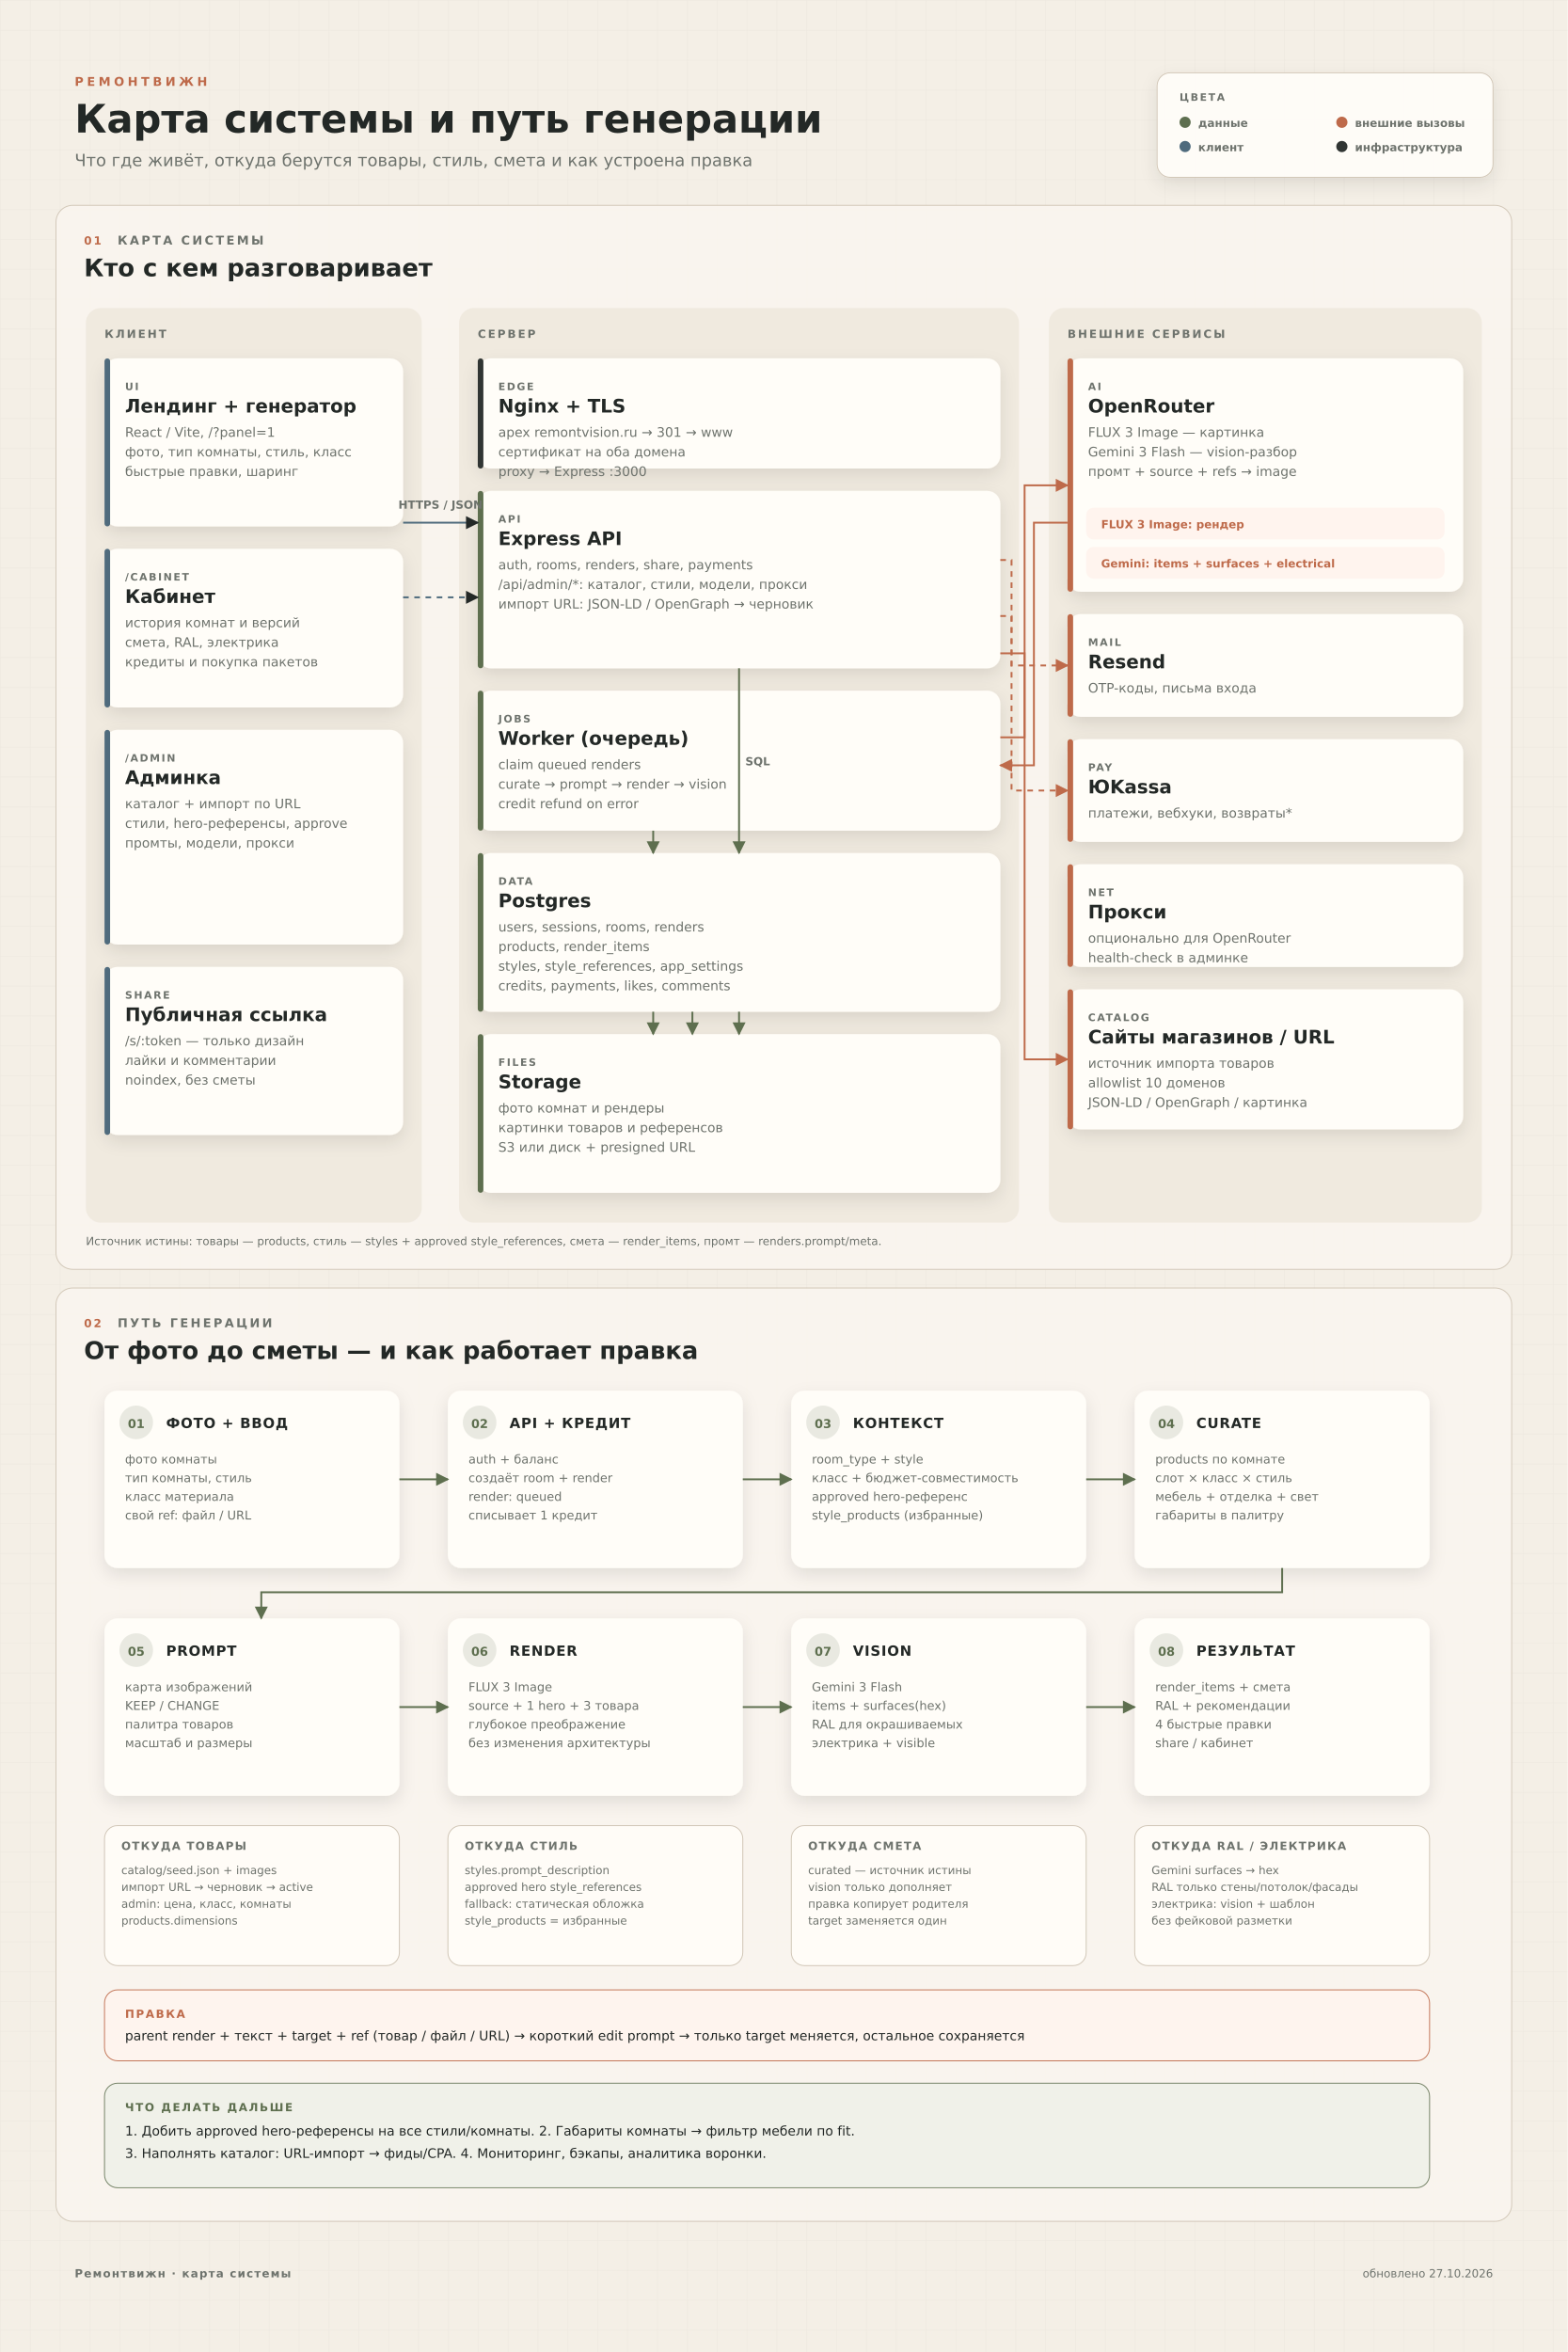
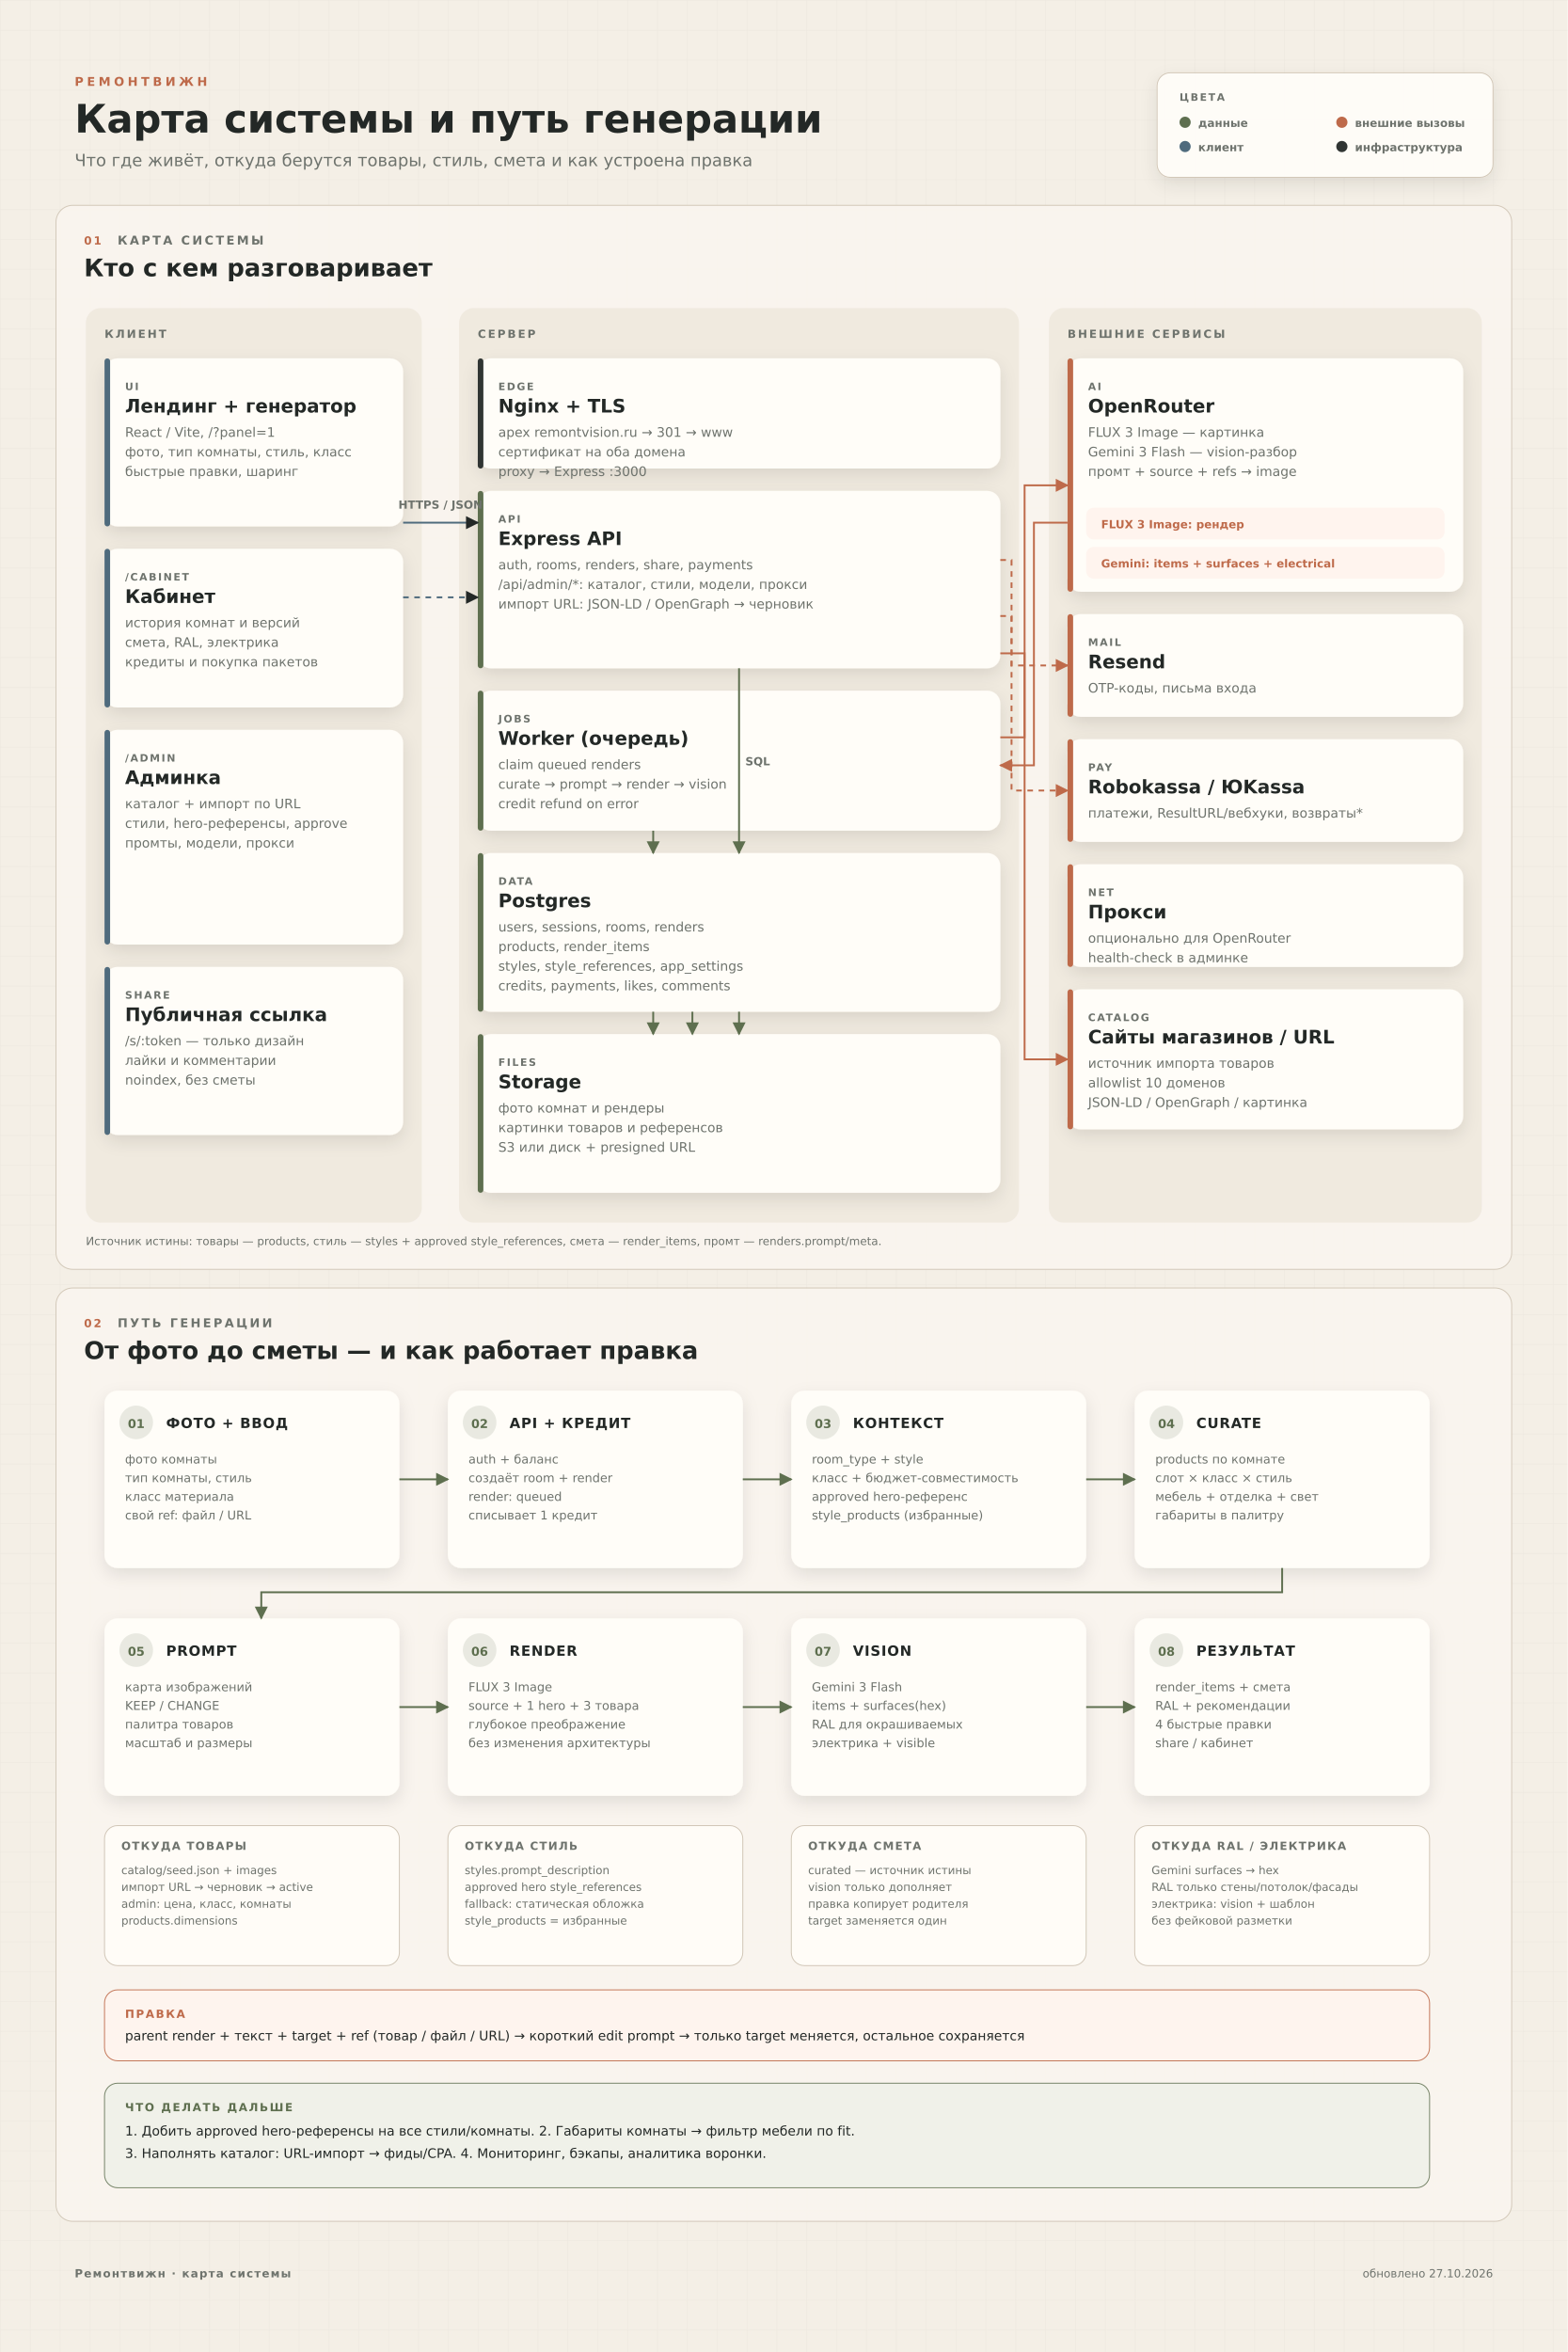
<svg xmlns="http://www.w3.org/2000/svg" width="1680" height="2520" viewBox="0 0 1680 2520">
  <defs>
    <pattern id="grid" width="32" height="32" patternUnits="userSpaceOnUse">
      <path d="M 32 0 L 0 0 0 32" fill="none" stroke="#000000" stroke-opacity="0.035" stroke-width="1" />
    </pattern>
    <filter id="shadow" x="-20%" y="-20%" width="140%" height="140%">
      <feDropShadow dx="0" dy="7" stdDeviation="9" flood-color="#1f2421" flood-opacity="0.10" />
    </filter>
    <marker id="arrow" viewBox="0 0 10 10" refX="9" refY="5" markerWidth="7" markerHeight="7" orient="auto-start-reverse">
      <path d="M 0 0 L 10 5 L 0 10 z" fill="#232826" />
    </marker>
    <marker id="arrowT" viewBox="0 0 10 10" refX="9" refY="5" markerWidth="7" markerHeight="7" orient="auto-start-reverse">
      <path d="M 0 0 L 10 5 L 0 10 z" fill="#BE6A4A" />
    </marker>
    <marker id="arrowO" viewBox="0 0 10 10" refX="9" refY="5" markerWidth="7" markerHeight="7" orient="auto-start-reverse">
      <path d="M 0 0 L 10 5 L 0 10 z" fill="#5E6F4F" />
    </marker>
  </defs>
  <rect width="1680" height="2520" fill="#F4EFE6" />
  <rect width="1680" height="2520" fill="url(#grid)" />
  <text x="80" y="92" font-family="DejaVu Sans, Arial, sans-serif" font-size="13" font-weight="700" fill="#BE6A4A" text-anchor="start" letter-spacing="3.6" opacity="1">РЕМОНТВИЖН</text>
  <text x="80" y="142" font-family="DejaVu Sans, Arial, sans-serif" font-size="42" font-weight="700" fill="#232826" text-anchor="start" letter-spacing="0" opacity="1">Карта системы и путь генерации</text>
  <text x="80" y="178" font-family="DejaVu Sans, Arial, sans-serif" font-size="18" font-weight="400" fill="#6E736D" text-anchor="start" letter-spacing="0" opacity="1">Что где живёт, откуда берутся товары, стиль, смета и как устроена правка</text>
  <rect x="1240" y="78" width="360" height="112" rx="14" fill="#FFFDF8" stroke="#CFC4B4" stroke-width="1" opacity="0.92" filter="url(#shadow)" />
  <text x="1264" y="108" font-family="DejaVu Sans, Arial, sans-serif" font-size="11" font-weight="700" fill="#6E736D" text-anchor="start" letter-spacing="1.6" opacity="1">ЦВЕТА</text>
  <circle cx="1270" cy="131" r="6" fill="#5E6F4F" />
  <text x="1284" y="136" font-family="DejaVu Sans, Arial, sans-serif" font-size="12" font-weight="600" fill="#6E736D" text-anchor="start" letter-spacing="0" opacity="1">данные</text>
  <circle cx="1438" cy="131" r="6" fill="#BE6A4A" />
  <text x="1452" y="136" font-family="DejaVu Sans, Arial, sans-serif" font-size="12" font-weight="600" fill="#6E736D" text-anchor="start" letter-spacing="0" opacity="1">внешние вызовы</text>
  <circle cx="1270" cy="157" r="6" fill="#4F6B7D" />
  <text x="1284" y="162" font-family="DejaVu Sans, Arial, sans-serif" font-size="12" font-weight="600" fill="#6E736D" text-anchor="start" letter-spacing="0" opacity="1">клиент</text>
  <circle cx="1438" cy="157" r="6" fill="#303533" />
  <text x="1452" y="162" font-family="DejaVu Sans, Arial, sans-serif" font-size="12" font-weight="600" fill="#6E736D" text-anchor="start" letter-spacing="0" opacity="1">инфраструктура</text>
  <rect x="60" y="220" width="1560" height="1140" rx="18" fill="#F9F5EE" stroke="#CFC4B4" stroke-width="1" opacity="0.9" />
  <text x="90" y="262" font-family="DejaVu Sans, Arial, sans-serif" font-size="12" font-weight="700" fill="#BE6A4A" text-anchor="start" letter-spacing="2" opacity="1">01</text>
  <text x="126" y="262" font-family="DejaVu Sans, Arial, sans-serif" font-size="13" font-weight="700" fill="#6E736D" text-anchor="start" letter-spacing="2.4" opacity="1">КАРТА СИСТЕМЫ</text>
  <text x="90" y="296" font-family="DejaVu Sans, Arial, sans-serif" font-size="26" font-weight="700" fill="#232826" text-anchor="start" letter-spacing="0" opacity="1">Кто с кем разговаривает</text>
  <rect x="92" y="330" width="360" height="980" rx="16" fill="#E9E1D4" stroke="none" stroke-width="1" opacity="0.55" />
  <text x="112" y="362" font-family="DejaVu Sans, Arial, sans-serif" font-size="12" font-weight="700" fill="#6E736D" text-anchor="start" letter-spacing="2" opacity="1">КЛИЕНТ</text>
  <rect x="112" y="384" width="320" height="180" rx="14" fill="#FFFDF8" stroke="none" stroke-width="1" opacity="1" filter="url(#shadow)" />
  <rect x="112" y="384" width="6" height="180" rx="3" fill="#4F6B7D" />
  <text x="134" y="418" font-family="DejaVu Sans, Arial, sans-serif" font-size="11" font-weight="700" fill="#6E736D" text-anchor="start" letter-spacing="1.6" opacity="1">UI</text>
  <text x="134" y="442" font-family="DejaVu Sans, Arial, sans-serif" font-size="20" font-weight="700" fill="#232826" text-anchor="start" letter-spacing="0" opacity="1">Лендинг + генератор</text>
  <text x="134" y="468" font-family="DejaVu Sans, Arial, sans-serif" font-size="14" font-weight="400" fill="#6E736D" text-anchor="start" letter-spacing="0" opacity="1">React / Vite, /?panel=1</text>
  <text x="134" y="489" font-family="DejaVu Sans, Arial, sans-serif" font-size="14" font-weight="400" fill="#6E736D" text-anchor="start" letter-spacing="0" opacity="1">фото, тип комнаты, стиль, класс</text>
  <text x="134" y="510" font-family="DejaVu Sans, Arial, sans-serif" font-size="14" font-weight="400" fill="#6E736D" text-anchor="start" letter-spacing="0" opacity="1">быстрые правки, шаринг</text>
  <rect x="112" y="588" width="320" height="170" rx="14" fill="#FFFDF8" stroke="none" stroke-width="1" opacity="1" filter="url(#shadow)" />
  <rect x="112" y="588" width="6" height="170" rx="3" fill="#4F6B7D" />
  <text x="134" y="622" font-family="DejaVu Sans, Arial, sans-serif" font-size="11" font-weight="700" fill="#6E736D" text-anchor="start" letter-spacing="1.6" opacity="1">/CABINET</text>
  <text x="134" y="646" font-family="DejaVu Sans, Arial, sans-serif" font-size="20" font-weight="700" fill="#232826" text-anchor="start" letter-spacing="0" opacity="1">Кабинет</text>
  <text x="134" y="672" font-family="DejaVu Sans, Arial, sans-serif" font-size="14" font-weight="400" fill="#6E736D" text-anchor="start" letter-spacing="0" opacity="1">история комнат и версий</text>
  <text x="134" y="693" font-family="DejaVu Sans, Arial, sans-serif" font-size="14" font-weight="400" fill="#6E736D" text-anchor="start" letter-spacing="0" opacity="1">смета, RAL, электрика</text>
  <text x="134" y="714" font-family="DejaVu Sans, Arial, sans-serif" font-size="14" font-weight="400" fill="#6E736D" text-anchor="start" letter-spacing="0" opacity="1">кредиты и покупка пакетов</text>
  <rect x="112" y="782" width="320" height="230" rx="14" fill="#FFFDF8" stroke="none" stroke-width="1" opacity="1" filter="url(#shadow)" />
  <rect x="112" y="782" width="6" height="230" rx="3" fill="#4F6B7D" />
  <text x="134" y="816" font-family="DejaVu Sans, Arial, sans-serif" font-size="11" font-weight="700" fill="#6E736D" text-anchor="start" letter-spacing="1.6" opacity="1">/ADMIN</text>
  <text x="134" y="840" font-family="DejaVu Sans, Arial, sans-serif" font-size="20" font-weight="700" fill="#232826" text-anchor="start" letter-spacing="0" opacity="1">Админка</text>
  <text x="134" y="866" font-family="DejaVu Sans, Arial, sans-serif" font-size="14" font-weight="400" fill="#6E736D" text-anchor="start" letter-spacing="0" opacity="1">каталог + импорт по URL</text>
  <text x="134" y="887" font-family="DejaVu Sans, Arial, sans-serif" font-size="14" font-weight="400" fill="#6E736D" text-anchor="start" letter-spacing="0" opacity="1">стили, hero-референсы, approve</text>
  <text x="134" y="908" font-family="DejaVu Sans, Arial, sans-serif" font-size="14" font-weight="400" fill="#6E736D" text-anchor="start" letter-spacing="0" opacity="1">промты, модели, прокси</text>
  <rect x="112" y="1036" width="320" height="180" rx="14" fill="#FFFDF8" stroke="none" stroke-width="1" opacity="1" filter="url(#shadow)" />
  <rect x="112" y="1036" width="6" height="180" rx="3" fill="#4F6B7D" />
  <text x="134" y="1070" font-family="DejaVu Sans, Arial, sans-serif" font-size="11" font-weight="700" fill="#6E736D" text-anchor="start" letter-spacing="1.6" opacity="1">SHARE</text>
  <text x="134" y="1094" font-family="DejaVu Sans, Arial, sans-serif" font-size="20" font-weight="700" fill="#232826" text-anchor="start" letter-spacing="0" opacity="1">Публичная ссылка</text>
  <text x="134" y="1120" font-family="DejaVu Sans, Arial, sans-serif" font-size="14" font-weight="400" fill="#6E736D" text-anchor="start" letter-spacing="0" opacity="1">/s/:token — только дизайн</text>
  <text x="134" y="1141" font-family="DejaVu Sans, Arial, sans-serif" font-size="14" font-weight="400" fill="#6E736D" text-anchor="start" letter-spacing="0" opacity="1">лайки и комментарии</text>
  <text x="134" y="1162" font-family="DejaVu Sans, Arial, sans-serif" font-size="14" font-weight="400" fill="#6E736D" text-anchor="start" letter-spacing="0" opacity="1">noindex, без сметы</text>
  <rect x="492" y="330" width="600" height="980" rx="16" fill="#E9E1D4" stroke="none" stroke-width="1" opacity="0.55" />
  <text x="512" y="362" font-family="DejaVu Sans, Arial, sans-serif" font-size="12" font-weight="700" fill="#6E736D" text-anchor="start" letter-spacing="2" opacity="1">СЕРВЕР</text>
  <rect x="512" y="384" width="560" height="118" rx="14" fill="#FFFDF8" stroke="none" stroke-width="1" opacity="1" filter="url(#shadow)" />
  <rect x="512" y="384" width="6" height="118" rx="3" fill="#303533" />
  <text x="534" y="418" font-family="DejaVu Sans, Arial, sans-serif" font-size="11" font-weight="700" fill="#6E736D" text-anchor="start" letter-spacing="1.6" opacity="1">EDGE</text>
  <text x="534" y="442" font-family="DejaVu Sans, Arial, sans-serif" font-size="20" font-weight="700" fill="#232826" text-anchor="start" letter-spacing="0" opacity="1">Nginx + TLS</text>
  <text x="534" y="468" font-family="DejaVu Sans, Arial, sans-serif" font-size="14" font-weight="400" fill="#6E736D" text-anchor="start" letter-spacing="0" opacity="1">apex remontvision.ru → 301 → www</text>
  <text x="534" y="489" font-family="DejaVu Sans, Arial, sans-serif" font-size="14" font-weight="400" fill="#6E736D" text-anchor="start" letter-spacing="0" opacity="1">сертификат на оба домена</text>
  <text x="534" y="510" font-family="DejaVu Sans, Arial, sans-serif" font-size="14" font-weight="400" fill="#6E736D" text-anchor="start" letter-spacing="0" opacity="1">proxy → Express :3000</text>
  <rect x="512" y="526" width="560" height="190" rx="14" fill="#FFFDF8" stroke="none" stroke-width="1" opacity="1" filter="url(#shadow)" />
  <rect x="512" y="526" width="6" height="190" rx="3" fill="#5E6F4F" />
  <text x="534" y="560" font-family="DejaVu Sans, Arial, sans-serif" font-size="11" font-weight="700" fill="#6E736D" text-anchor="start" letter-spacing="1.6" opacity="1">API</text>
  <text x="534" y="584" font-family="DejaVu Sans, Arial, sans-serif" font-size="20" font-weight="700" fill="#232826" text-anchor="start" letter-spacing="0" opacity="1">Express API</text>
  <text x="534" y="610" font-family="DejaVu Sans, Arial, sans-serif" font-size="14" font-weight="400" fill="#6E736D" text-anchor="start" letter-spacing="0" opacity="1">auth, rooms, renders, share, payments</text>
  <text x="534" y="631" font-family="DejaVu Sans, Arial, sans-serif" font-size="14" font-weight="400" fill="#6E736D" text-anchor="start" letter-spacing="0" opacity="1">/api/admin/*: каталог, стили, модели, прокси</text>
  <text x="534" y="652" font-family="DejaVu Sans, Arial, sans-serif" font-size="14" font-weight="400" fill="#6E736D" text-anchor="start" letter-spacing="0" opacity="1">импорт URL: JSON-LD / OpenGraph → черновик</text>
  <rect x="512" y="740" width="560" height="150" rx="14" fill="#FFFDF8" stroke="none" stroke-width="1" opacity="1" filter="url(#shadow)" />
  <rect x="512" y="740" width="6" height="150" rx="3" fill="#5E6F4F" />
  <text x="534" y="774" font-family="DejaVu Sans, Arial, sans-serif" font-size="11" font-weight="700" fill="#6E736D" text-anchor="start" letter-spacing="1.6" opacity="1">JOBS</text>
  <text x="534" y="798" font-family="DejaVu Sans, Arial, sans-serif" font-size="20" font-weight="700" fill="#232826" text-anchor="start" letter-spacing="0" opacity="1">Worker (очередь)</text>
  <text x="534" y="824" font-family="DejaVu Sans, Arial, sans-serif" font-size="14" font-weight="400" fill="#6E736D" text-anchor="start" letter-spacing="0" opacity="1">claim queued renders</text>
  <text x="534" y="845" font-family="DejaVu Sans, Arial, sans-serif" font-size="14" font-weight="400" fill="#6E736D" text-anchor="start" letter-spacing="0" opacity="1">curate → prompt → render → vision</text>
  <text x="534" y="866" font-family="DejaVu Sans, Arial, sans-serif" font-size="14" font-weight="400" fill="#6E736D" text-anchor="start" letter-spacing="0" opacity="1">credit refund on error</text>
  <rect x="512" y="914" width="560" height="170" rx="14" fill="#FFFDF8" stroke="none" stroke-width="1" opacity="1" filter="url(#shadow)" />
  <rect x="512" y="914" width="6" height="170" rx="3" fill="#5E6F4F" />
  <text x="534" y="948" font-family="DejaVu Sans, Arial, sans-serif" font-size="11" font-weight="700" fill="#6E736D" text-anchor="start" letter-spacing="1.6" opacity="1">DATA</text>
  <text x="534" y="972" font-family="DejaVu Sans, Arial, sans-serif" font-size="20" font-weight="700" fill="#232826" text-anchor="start" letter-spacing="0" opacity="1">Postgres</text>
  <text x="534" y="998" font-family="DejaVu Sans, Arial, sans-serif" font-size="14" font-weight="400" fill="#6E736D" text-anchor="start" letter-spacing="0" opacity="1">users, sessions, rooms, renders</text>
  <text x="534" y="1019" font-family="DejaVu Sans, Arial, sans-serif" font-size="14" font-weight="400" fill="#6E736D" text-anchor="start" letter-spacing="0" opacity="1">products, render_items</text>
  <text x="534" y="1040" font-family="DejaVu Sans, Arial, sans-serif" font-size="14" font-weight="400" fill="#6E736D" text-anchor="start" letter-spacing="0" opacity="1">styles, style_references, app_settings</text>
  <text x="534" y="1061" font-family="DejaVu Sans, Arial, sans-serif" font-size="14" font-weight="400" fill="#6E736D" text-anchor="start" letter-spacing="0" opacity="1">credits, payments, likes, comments</text>
  <rect x="512" y="1108" width="560" height="170" rx="14" fill="#FFFDF8" stroke="none" stroke-width="1" opacity="1" filter="url(#shadow)" />
  <rect x="512" y="1108" width="6" height="170" rx="3" fill="#5E6F4F" />
  <text x="534" y="1142" font-family="DejaVu Sans, Arial, sans-serif" font-size="11" font-weight="700" fill="#6E736D" text-anchor="start" letter-spacing="1.6" opacity="1">FILES</text>
  <text x="534" y="1166" font-family="DejaVu Sans, Arial, sans-serif" font-size="20" font-weight="700" fill="#232826" text-anchor="start" letter-spacing="0" opacity="1">Storage</text>
  <text x="534" y="1192" font-family="DejaVu Sans, Arial, sans-serif" font-size="14" font-weight="400" fill="#6E736D" text-anchor="start" letter-spacing="0" opacity="1">фото комнат и рендеры</text>
  <text x="534" y="1213" font-family="DejaVu Sans, Arial, sans-serif" font-size="14" font-weight="400" fill="#6E736D" text-anchor="start" letter-spacing="0" opacity="1">картинки товаров и референсов</text>
  <text x="534" y="1234" font-family="DejaVu Sans, Arial, sans-serif" font-size="14" font-weight="400" fill="#6E736D" text-anchor="start" letter-spacing="0" opacity="1">S3 или диск + presigned URL</text>
  <rect x="1124" y="330" width="464" height="980" rx="16" fill="#E9E1D4" stroke="none" stroke-width="1" opacity="0.55" />
  <text x="1144" y="362" font-family="DejaVu Sans, Arial, sans-serif" font-size="12" font-weight="700" fill="#6E736D" text-anchor="start" letter-spacing="2" opacity="1">ВНЕШНИЕ СЕРВИСЫ</text>
  <rect x="1144" y="384" width="424" height="250" rx="14" fill="#FFFDF8" stroke="none" stroke-width="1" opacity="1" filter="url(#shadow)" />
  <rect x="1144" y="384" width="6" height="250" rx="3" fill="#BE6A4A" />
  <text x="1166" y="418" font-family="DejaVu Sans, Arial, sans-serif" font-size="11" font-weight="700" fill="#6E736D" text-anchor="start" letter-spacing="1.6" opacity="1">AI</text>
  <text x="1166" y="442" font-family="DejaVu Sans, Arial, sans-serif" font-size="20" font-weight="700" fill="#232826" text-anchor="start" letter-spacing="0" opacity="1">OpenRouter</text>
  <text x="1166" y="468" font-family="DejaVu Sans, Arial, sans-serif" font-size="14" font-weight="400" fill="#6E736D" text-anchor="start" letter-spacing="0" opacity="1">FLUX 3 Image — картинка</text>
  <text x="1166" y="489" font-family="DejaVu Sans, Arial, sans-serif" font-size="14" font-weight="400" fill="#6E736D" text-anchor="start" letter-spacing="0" opacity="1">Gemini 3 Flash — vision-разбор</text>
  <text x="1166" y="510" font-family="DejaVu Sans, Arial, sans-serif" font-size="14" font-weight="400" fill="#6E736D" text-anchor="start" letter-spacing="0" opacity="1">промт + source + refs → image</text>
  <rect x="1164" y="544" width="384" height="34" rx="8" fill="#FFF4EE" stroke="none" stroke-width="1" opacity="1" />
  <text x="1180" y="566" font-family="DejaVu Sans, Arial, sans-serif" font-size="12" font-weight="600" fill="#BE6A4A" text-anchor="start" letter-spacing="0" opacity="1">FLUX 3 Image: рендер</text>
  <rect x="1164" y="586" width="384" height="34" rx="8" fill="#FFF4EE" stroke="none" stroke-width="1" opacity="1" />
  <text x="1180" y="608" font-family="DejaVu Sans, Arial, sans-serif" font-size="12" font-weight="600" fill="#BE6A4A" text-anchor="start" letter-spacing="0" opacity="1">Gemini: items + surfaces + electrical</text>
  <rect x="1144" y="658" width="424" height="110" rx="14" fill="#FFFDF8" stroke="none" stroke-width="1" opacity="1" filter="url(#shadow)" />
  <rect x="1144" y="658" width="6" height="110" rx="3" fill="#BE6A4A" />
  <text x="1166" y="692" font-family="DejaVu Sans, Arial, sans-serif" font-size="11" font-weight="700" fill="#6E736D" text-anchor="start" letter-spacing="1.6" opacity="1">MAIL</text>
  <text x="1166" y="716" font-family="DejaVu Sans, Arial, sans-serif" font-size="20" font-weight="700" fill="#232826" text-anchor="start" letter-spacing="0" opacity="1">Resend</text>
  <text x="1166" y="742" font-family="DejaVu Sans, Arial, sans-serif" font-size="14" font-weight="400" fill="#6E736D" text-anchor="start" letter-spacing="0" opacity="1">OTP-коды, письма входа</text>
  <rect x="1144" y="792" width="424" height="110" rx="14" fill="#FFFDF8" stroke="none" stroke-width="1" opacity="1" filter="url(#shadow)" />
  <rect x="1144" y="792" width="6" height="110" rx="3" fill="#BE6A4A" />
  <text x="1166" y="826" font-family="DejaVu Sans, Arial, sans-serif" font-size="11" font-weight="700" fill="#6E736D" text-anchor="start" letter-spacing="1.6" opacity="1">PAY</text>
-   <text x="1166" y="850" font-family="DejaVu Sans, Arial, sans-serif" font-size="20" font-weight="700" fill="#232826" text-anchor="start" letter-spacing="0" opacity="1">ЮKassa</text>
-   <text x="1166" y="876" font-family="DejaVu Sans, Arial, sans-serif" font-size="14" font-weight="400" fill="#6E736D" text-anchor="start" letter-spacing="0" opacity="1">платежи, вебхуки, возвраты*</text>
+   <text x="1166" y="850" font-family="DejaVu Sans, Arial, sans-serif" font-size="20" font-weight="700" fill="#232826" text-anchor="start" letter-spacing="0" opacity="1">Robokassa / ЮKassa</text>
+   <text x="1166" y="876" font-family="DejaVu Sans, Arial, sans-serif" font-size="14" font-weight="400" fill="#6E736D" text-anchor="start" letter-spacing="0" opacity="1">платежи, ResultURL/вебхуки, возвраты*</text>
  <rect x="1144" y="926" width="424" height="110" rx="14" fill="#FFFDF8" stroke="none" stroke-width="1" opacity="1" filter="url(#shadow)" />
  <rect x="1144" y="926" width="6" height="110" rx="3" fill="#BE6A4A" />
  <text x="1166" y="960" font-family="DejaVu Sans, Arial, sans-serif" font-size="11" font-weight="700" fill="#6E736D" text-anchor="start" letter-spacing="1.6" opacity="1">NET</text>
  <text x="1166" y="984" font-family="DejaVu Sans, Arial, sans-serif" font-size="20" font-weight="700" fill="#232826" text-anchor="start" letter-spacing="0" opacity="1">Прокси</text>
  <text x="1166" y="1010" font-family="DejaVu Sans, Arial, sans-serif" font-size="14" font-weight="400" fill="#6E736D" text-anchor="start" letter-spacing="0" opacity="1">опционально для OpenRouter</text>
  <text x="1166" y="1031" font-family="DejaVu Sans, Arial, sans-serif" font-size="14" font-weight="400" fill="#6E736D" text-anchor="start" letter-spacing="0" opacity="1">health-check в админке</text>
  <rect x="1144" y="1060" width="424" height="150" rx="14" fill="#FFFDF8" stroke="none" stroke-width="1" opacity="1" filter="url(#shadow)" />
  <rect x="1144" y="1060" width="6" height="150" rx="3" fill="#BE6A4A" />
  <text x="1166" y="1094" font-family="DejaVu Sans, Arial, sans-serif" font-size="11" font-weight="700" fill="#6E736D" text-anchor="start" letter-spacing="1.6" opacity="1">CATALOG</text>
  <text x="1166" y="1118" font-family="DejaVu Sans, Arial, sans-serif" font-size="20" font-weight="700" fill="#232826" text-anchor="start" letter-spacing="0" opacity="1">Сайты магазинов / URL</text>
  <text x="1166" y="1144" font-family="DejaVu Sans, Arial, sans-serif" font-size="14" font-weight="400" fill="#6E736D" text-anchor="start" letter-spacing="0" opacity="1">источник импорта товаров</text>
  <text x="1166" y="1165" font-family="DejaVu Sans, Arial, sans-serif" font-size="14" font-weight="400" fill="#6E736D" text-anchor="start" letter-spacing="0" opacity="1">allowlist 10 доменов</text>
  <text x="1166" y="1186" font-family="DejaVu Sans, Arial, sans-serif" font-size="14" font-weight="400" fill="#6E736D" text-anchor="start" letter-spacing="0" opacity="1">JSON-LD / OpenGraph / картинка</text>
  <path d="M 432 560 L 512 560" fill="none" stroke="#4F6B7D" stroke-width="2" marker-end="url(#arrow)" />
  <text x="472" y="545" font-family="DejaVu Sans, Arial, sans-serif" font-size="12" font-weight="600" fill="#6E736D" text-anchor="middle" letter-spacing="0" opacity="1">HTTPS / JSON</text>
  <path d="M 432 640 L 512 640" fill="none" stroke="#4F6B7D" stroke-width="2" marker-end="url(#arrow)" stroke-dasharray="6 6" />
  <path d="M 792 716 L 792 914" fill="none" stroke="#5E6F4F" stroke-width="2" marker-end="url(#arrowO)" />
  <text x="812" y="820" font-family="DejaVu Sans, Arial, sans-serif" font-size="12" font-weight="600" fill="#6E736D" text-anchor="middle" letter-spacing="0" opacity="1">SQL</text>
  <path d="M 792 1084 L 792 1108" fill="none" stroke="#5E6F4F" stroke-width="2" marker-end="url(#arrowO)" />
  <path d="M 742 1084 L 742 1108" fill="none" stroke="#5E6F4F" stroke-width="2" marker-end="url(#arrowO)" />
  <path d="M 700 890 L 700 914" fill="none" stroke="#5E6F4F" stroke-width="2" marker-end="url(#arrowO)" />
  <path d="M 700 1084 L 700 1108" fill="none" stroke="#5E6F4F" stroke-width="2" marker-end="url(#arrowO)" />
  <path d="M 1072 790 L 1098 790 L 1098 520 L 1144 520" fill="none" stroke="#BE6A4A" stroke-width="2" marker-end="url(#arrowT)" />
  <path d="M 1144 560 L 1108 560 L 1108 820 L 1072 820" fill="none" stroke="#BE6A4A" stroke-width="2" marker-end="url(#arrowT)" />
  <path d="M 1072 600 L 1084 600 L 1084 713 L 1144 713" fill="none" stroke="#BE6A4A" stroke-width="2" marker-end="url(#arrowT)" stroke-dasharray="6 6" />
  <path d="M 1072 660 L 1084 660 L 1084 847 L 1144 847" fill="none" stroke="#BE6A4A" stroke-width="2" marker-end="url(#arrowT)" stroke-dasharray="6 6" />
  <path d="M 1072 700 L 1098 700 L 1098 1135 L 1144 1135" fill="none" stroke="#BE6A4A" stroke-width="2" marker-end="url(#arrowT)" />
  <text x="92" y="1334" font-family="DejaVu Sans, Arial, sans-serif" font-size="12" font-weight="500" fill="#6E736D" text-anchor="start" letter-spacing="0" opacity="1">Источник истины: товары — products, стиль — styles + approved style_references, смета — render_items, промт — renders.prompt/meta.</text>
  <rect x="60" y="1380" width="1560" height="1000" rx="18" fill="#F9F5EE" stroke="#CFC4B4" stroke-width="1" opacity="0.9" />
  <text x="90" y="1422" font-family="DejaVu Sans, Arial, sans-serif" font-size="12" font-weight="700" fill="#BE6A4A" text-anchor="start" letter-spacing="2" opacity="1">02</text>
  <text x="126" y="1422" font-family="DejaVu Sans, Arial, sans-serif" font-size="13" font-weight="700" fill="#6E736D" text-anchor="start" letter-spacing="2.4" opacity="1">ПУТЬ ГЕНЕРАЦИИ</text>
  <text x="90" y="1456" font-family="DejaVu Sans, Arial, sans-serif" font-size="26" font-weight="700" fill="#232826" text-anchor="start" letter-spacing="0" opacity="1">От фото до сметы — и как работает правка</text>
  <rect x="112" y="1490" width="316" height="190" rx="14" fill="#FFFDF8" stroke="none" stroke-width="1" opacity="1" filter="url(#shadow)" />
  <circle cx="146" cy="1524" r="18" fill="#5E6F4F" opacity="0.14" />
  <text x="146" y="1530" font-family="DejaVu Sans, Arial, sans-serif" font-size="13" font-weight="700" fill="#5E6F4F" text-anchor="middle" letter-spacing="0" opacity="1">01</text>
  <text x="178" y="1530" font-family="DejaVu Sans, Arial, sans-serif" font-size="15" font-weight="700" fill="#232826" text-anchor="start" letter-spacing="0.8" opacity="1">ФОТО + ВВОД</text>
  <text x="134" y="1568" font-family="DejaVu Sans, Arial, sans-serif" font-size="13" font-weight="400" fill="#6E736D" text-anchor="start" letter-spacing="0" opacity="1">фото комнаты</text>
  <text x="134" y="1588" font-family="DejaVu Sans, Arial, sans-serif" font-size="13" font-weight="400" fill="#6E736D" text-anchor="start" letter-spacing="0" opacity="1">тип комнаты, стиль</text>
  <text x="134" y="1608" font-family="DejaVu Sans, Arial, sans-serif" font-size="13" font-weight="400" fill="#6E736D" text-anchor="start" letter-spacing="0" opacity="1">класс материала</text>
  <text x="134" y="1628" font-family="DejaVu Sans, Arial, sans-serif" font-size="13" font-weight="400" fill="#6E736D" text-anchor="start" letter-spacing="0" opacity="1">свой ref: файл / URL</text>
  <rect x="480" y="1490" width="316" height="190" rx="14" fill="#FFFDF8" stroke="none" stroke-width="1" opacity="1" filter="url(#shadow)" />
  <circle cx="514" cy="1524" r="18" fill="#5E6F4F" opacity="0.14" />
  <text x="514" y="1530" font-family="DejaVu Sans, Arial, sans-serif" font-size="13" font-weight="700" fill="#5E6F4F" text-anchor="middle" letter-spacing="0" opacity="1">02</text>
  <text x="546" y="1530" font-family="DejaVu Sans, Arial, sans-serif" font-size="15" font-weight="700" fill="#232826" text-anchor="start" letter-spacing="0.8" opacity="1">API + КРЕДИТ</text>
  <text x="502" y="1568" font-family="DejaVu Sans, Arial, sans-serif" font-size="13" font-weight="400" fill="#6E736D" text-anchor="start" letter-spacing="0" opacity="1">auth + баланс</text>
  <text x="502" y="1588" font-family="DejaVu Sans, Arial, sans-serif" font-size="13" font-weight="400" fill="#6E736D" text-anchor="start" letter-spacing="0" opacity="1">создаёт room + render</text>
  <text x="502" y="1608" font-family="DejaVu Sans, Arial, sans-serif" font-size="13" font-weight="400" fill="#6E736D" text-anchor="start" letter-spacing="0" opacity="1">render: queued</text>
  <text x="502" y="1628" font-family="DejaVu Sans, Arial, sans-serif" font-size="13" font-weight="400" fill="#6E736D" text-anchor="start" letter-spacing="0" opacity="1">списывает 1 кредит</text>
  <rect x="848" y="1490" width="316" height="190" rx="14" fill="#FFFDF8" stroke="none" stroke-width="1" opacity="1" filter="url(#shadow)" />
  <circle cx="882" cy="1524" r="18" fill="#5E6F4F" opacity="0.14" />
  <text x="882" y="1530" font-family="DejaVu Sans, Arial, sans-serif" font-size="13" font-weight="700" fill="#5E6F4F" text-anchor="middle" letter-spacing="0" opacity="1">03</text>
  <text x="914" y="1530" font-family="DejaVu Sans, Arial, sans-serif" font-size="15" font-weight="700" fill="#232826" text-anchor="start" letter-spacing="0.8" opacity="1">КОНТЕКСТ</text>
  <text x="870" y="1568" font-family="DejaVu Sans, Arial, sans-serif" font-size="13" font-weight="400" fill="#6E736D" text-anchor="start" letter-spacing="0" opacity="1">room_type + style</text>
  <text x="870" y="1588" font-family="DejaVu Sans, Arial, sans-serif" font-size="13" font-weight="400" fill="#6E736D" text-anchor="start" letter-spacing="0" opacity="1">класс + бюджет-совместимость</text>
  <text x="870" y="1608" font-family="DejaVu Sans, Arial, sans-serif" font-size="13" font-weight="400" fill="#6E736D" text-anchor="start" letter-spacing="0" opacity="1">approved hero-референс</text>
  <text x="870" y="1628" font-family="DejaVu Sans, Arial, sans-serif" font-size="13" font-weight="400" fill="#6E736D" text-anchor="start" letter-spacing="0" opacity="1">style_products (избранные)</text>
  <rect x="1216" y="1490" width="316" height="190" rx="14" fill="#FFFDF8" stroke="none" stroke-width="1" opacity="1" filter="url(#shadow)" />
  <circle cx="1250" cy="1524" r="18" fill="#5E6F4F" opacity="0.14" />
  <text x="1250" y="1530" font-family="DejaVu Sans, Arial, sans-serif" font-size="13" font-weight="700" fill="#5E6F4F" text-anchor="middle" letter-spacing="0" opacity="1">04</text>
  <text x="1282" y="1530" font-family="DejaVu Sans, Arial, sans-serif" font-size="15" font-weight="700" fill="#232826" text-anchor="start" letter-spacing="0.8" opacity="1">CURATE</text>
  <text x="1238" y="1568" font-family="DejaVu Sans, Arial, sans-serif" font-size="13" font-weight="400" fill="#6E736D" text-anchor="start" letter-spacing="0" opacity="1">products по комнате</text>
  <text x="1238" y="1588" font-family="DejaVu Sans, Arial, sans-serif" font-size="13" font-weight="400" fill="#6E736D" text-anchor="start" letter-spacing="0" opacity="1">слот × класс × стиль</text>
  <text x="1238" y="1608" font-family="DejaVu Sans, Arial, sans-serif" font-size="13" font-weight="400" fill="#6E736D" text-anchor="start" letter-spacing="0" opacity="1">мебель + отделка + свет</text>
  <text x="1238" y="1628" font-family="DejaVu Sans, Arial, sans-serif" font-size="13" font-weight="400" fill="#6E736D" text-anchor="start" letter-spacing="0" opacity="1">габариты в палитру</text>
  <rect x="112" y="1734" width="316" height="190" rx="14" fill="#FFFDF8" stroke="none" stroke-width="1" opacity="1" filter="url(#shadow)" />
  <circle cx="146" cy="1768" r="18" fill="#5E6F4F" opacity="0.14" />
  <text x="146" y="1774" font-family="DejaVu Sans, Arial, sans-serif" font-size="13" font-weight="700" fill="#5E6F4F" text-anchor="middle" letter-spacing="0" opacity="1">05</text>
  <text x="178" y="1774" font-family="DejaVu Sans, Arial, sans-serif" font-size="15" font-weight="700" fill="#232826" text-anchor="start" letter-spacing="0.8" opacity="1">PROMPT</text>
  <text x="134" y="1812" font-family="DejaVu Sans, Arial, sans-serif" font-size="13" font-weight="400" fill="#6E736D" text-anchor="start" letter-spacing="0" opacity="1">карта изображений</text>
  <text x="134" y="1832" font-family="DejaVu Sans, Arial, sans-serif" font-size="13" font-weight="400" fill="#6E736D" text-anchor="start" letter-spacing="0" opacity="1">KEEP / CHANGE</text>
  <text x="134" y="1852" font-family="DejaVu Sans, Arial, sans-serif" font-size="13" font-weight="400" fill="#6E736D" text-anchor="start" letter-spacing="0" opacity="1">палитра товаров</text>
  <text x="134" y="1872" font-family="DejaVu Sans, Arial, sans-serif" font-size="13" font-weight="400" fill="#6E736D" text-anchor="start" letter-spacing="0" opacity="1">масштаб и размеры</text>
  <rect x="480" y="1734" width="316" height="190" rx="14" fill="#FFFDF8" stroke="none" stroke-width="1" opacity="1" filter="url(#shadow)" />
  <circle cx="514" cy="1768" r="18" fill="#5E6F4F" opacity="0.14" />
  <text x="514" y="1774" font-family="DejaVu Sans, Arial, sans-serif" font-size="13" font-weight="700" fill="#5E6F4F" text-anchor="middle" letter-spacing="0" opacity="1">06</text>
  <text x="546" y="1774" font-family="DejaVu Sans, Arial, sans-serif" font-size="15" font-weight="700" fill="#232826" text-anchor="start" letter-spacing="0.8" opacity="1">RENDER</text>
  <text x="502" y="1812" font-family="DejaVu Sans, Arial, sans-serif" font-size="13" font-weight="400" fill="#6E736D" text-anchor="start" letter-spacing="0" opacity="1">FLUX 3 Image</text>
  <text x="502" y="1832" font-family="DejaVu Sans, Arial, sans-serif" font-size="13" font-weight="400" fill="#6E736D" text-anchor="start" letter-spacing="0" opacity="1">source + 1 hero + 3 товара</text>
  <text x="502" y="1852" font-family="DejaVu Sans, Arial, sans-serif" font-size="13" font-weight="400" fill="#6E736D" text-anchor="start" letter-spacing="0" opacity="1">глубокое преображение</text>
  <text x="502" y="1872" font-family="DejaVu Sans, Arial, sans-serif" font-size="13" font-weight="400" fill="#6E736D" text-anchor="start" letter-spacing="0" opacity="1">без изменения архитектуры</text>
  <rect x="848" y="1734" width="316" height="190" rx="14" fill="#FFFDF8" stroke="none" stroke-width="1" opacity="1" filter="url(#shadow)" />
  <circle cx="882" cy="1768" r="18" fill="#5E6F4F" opacity="0.14" />
  <text x="882" y="1774" font-family="DejaVu Sans, Arial, sans-serif" font-size="13" font-weight="700" fill="#5E6F4F" text-anchor="middle" letter-spacing="0" opacity="1">07</text>
  <text x="914" y="1774" font-family="DejaVu Sans, Arial, sans-serif" font-size="15" font-weight="700" fill="#232826" text-anchor="start" letter-spacing="0.8" opacity="1">VISION</text>
  <text x="870" y="1812" font-family="DejaVu Sans, Arial, sans-serif" font-size="13" font-weight="400" fill="#6E736D" text-anchor="start" letter-spacing="0" opacity="1">Gemini 3 Flash</text>
  <text x="870" y="1832" font-family="DejaVu Sans, Arial, sans-serif" font-size="13" font-weight="400" fill="#6E736D" text-anchor="start" letter-spacing="0" opacity="1">items + surfaces(hex)</text>
  <text x="870" y="1852" font-family="DejaVu Sans, Arial, sans-serif" font-size="13" font-weight="400" fill="#6E736D" text-anchor="start" letter-spacing="0" opacity="1">RAL для окрашиваемых</text>
  <text x="870" y="1872" font-family="DejaVu Sans, Arial, sans-serif" font-size="13" font-weight="400" fill="#6E736D" text-anchor="start" letter-spacing="0" opacity="1">электрика + visible</text>
  <rect x="1216" y="1734" width="316" height="190" rx="14" fill="#FFFDF8" stroke="none" stroke-width="1" opacity="1" filter="url(#shadow)" />
  <circle cx="1250" cy="1768" r="18" fill="#5E6F4F" opacity="0.14" />
  <text x="1250" y="1774" font-family="DejaVu Sans, Arial, sans-serif" font-size="13" font-weight="700" fill="#5E6F4F" text-anchor="middle" letter-spacing="0" opacity="1">08</text>
  <text x="1282" y="1774" font-family="DejaVu Sans, Arial, sans-serif" font-size="15" font-weight="700" fill="#232826" text-anchor="start" letter-spacing="0.8" opacity="1">РЕЗУЛЬТАТ</text>
  <text x="1238" y="1812" font-family="DejaVu Sans, Arial, sans-serif" font-size="13" font-weight="400" fill="#6E736D" text-anchor="start" letter-spacing="0" opacity="1">render_items + смета</text>
  <text x="1238" y="1832" font-family="DejaVu Sans, Arial, sans-serif" font-size="13" font-weight="400" fill="#6E736D" text-anchor="start" letter-spacing="0" opacity="1">RAL + рекомендации</text>
  <text x="1238" y="1852" font-family="DejaVu Sans, Arial, sans-serif" font-size="13" font-weight="400" fill="#6E736D" text-anchor="start" letter-spacing="0" opacity="1">4 быстрые правки</text>
  <text x="1238" y="1872" font-family="DejaVu Sans, Arial, sans-serif" font-size="13" font-weight="400" fill="#6E736D" text-anchor="start" letter-spacing="0" opacity="1">share / кабинет</text>
  <path d="M 428 1585 L 480 1585" fill="none" stroke="#5E6F4F" stroke-width="2" marker-end="url(#arrowO)" />
  <path d="M 796 1585 L 848 1585" fill="none" stroke="#5E6F4F" stroke-width="2" marker-end="url(#arrowO)" />
  <path d="M 1164 1585 L 1216 1585" fill="none" stroke="#5E6F4F" stroke-width="2" marker-end="url(#arrowO)" />
  <path d="M 1374 1680 L 1374 1706 L 280 1706 L 280 1734" fill="none" stroke="#5E6F4F" stroke-width="2" marker-end="url(#arrowO)" />
  <path d="M 428 1829 L 480 1829" fill="none" stroke="#5E6F4F" stroke-width="2" marker-end="url(#arrowO)" />
  <path d="M 796 1829 L 848 1829" fill="none" stroke="#5E6F4F" stroke-width="2" marker-end="url(#arrowO)" />
  <path d="M 1164 1829 L 1216 1829" fill="none" stroke="#5E6F4F" stroke-width="2" marker-end="url(#arrowO)" />
  <rect x="112" y="1956" width="316" height="150" rx="14" fill="#FFFDF8" stroke="#CFC4B4" stroke-width="1" opacity="0.95" />
  <text x="130" y="1982" font-family="DejaVu Sans, Arial, sans-serif" font-size="12" font-weight="700" fill="#6E736D" text-anchor="start" letter-spacing="1.2" opacity="1">ОТКУДА ТОВАРЫ</text>
  <text x="130" y="2008" font-family="DejaVu Sans, Arial, sans-serif" font-size="12" font-weight="400" fill="#6E736D" text-anchor="start" letter-spacing="0" opacity="1">catalog/seed.json + images</text>
  <text x="130" y="2026" font-family="DejaVu Sans, Arial, sans-serif" font-size="12" font-weight="400" fill="#6E736D" text-anchor="start" letter-spacing="0" opacity="1">импорт URL → черновик → active</text>
  <text x="130" y="2044" font-family="DejaVu Sans, Arial, sans-serif" font-size="12" font-weight="400" fill="#6E736D" text-anchor="start" letter-spacing="0" opacity="1">admin: цена, класс, комнаты</text>
  <text x="130" y="2062" font-family="DejaVu Sans, Arial, sans-serif" font-size="12" font-weight="400" fill="#6E736D" text-anchor="start" letter-spacing="0" opacity="1">products.dimensions</text>
  <rect x="480" y="1956" width="316" height="150" rx="14" fill="#FFFDF8" stroke="#CFC4B4" stroke-width="1" opacity="0.95" />
  <text x="498" y="1982" font-family="DejaVu Sans, Arial, sans-serif" font-size="12" font-weight="700" fill="#6E736D" text-anchor="start" letter-spacing="1.2" opacity="1">ОТКУДА СТИЛЬ</text>
  <text x="498" y="2008" font-family="DejaVu Sans, Arial, sans-serif" font-size="12" font-weight="400" fill="#6E736D" text-anchor="start" letter-spacing="0" opacity="1">styles.prompt_description</text>
  <text x="498" y="2026" font-family="DejaVu Sans, Arial, sans-serif" font-size="12" font-weight="400" fill="#6E736D" text-anchor="start" letter-spacing="0" opacity="1">approved hero style_references</text>
  <text x="498" y="2044" font-family="DejaVu Sans, Arial, sans-serif" font-size="12" font-weight="400" fill="#6E736D" text-anchor="start" letter-spacing="0" opacity="1">fallback: статическая обложка</text>
  <text x="498" y="2062" font-family="DejaVu Sans, Arial, sans-serif" font-size="12" font-weight="400" fill="#6E736D" text-anchor="start" letter-spacing="0" opacity="1">style_products = избранные</text>
  <rect x="848" y="1956" width="316" height="150" rx="14" fill="#FFFDF8" stroke="#CFC4B4" stroke-width="1" opacity="0.95" />
  <text x="866" y="1982" font-family="DejaVu Sans, Arial, sans-serif" font-size="12" font-weight="700" fill="#6E736D" text-anchor="start" letter-spacing="1.2" opacity="1">ОТКУДА СМЕТА</text>
  <text x="866" y="2008" font-family="DejaVu Sans, Arial, sans-serif" font-size="12" font-weight="400" fill="#6E736D" text-anchor="start" letter-spacing="0" opacity="1">curated — источник истины</text>
  <text x="866" y="2026" font-family="DejaVu Sans, Arial, sans-serif" font-size="12" font-weight="400" fill="#6E736D" text-anchor="start" letter-spacing="0" opacity="1">vision только дополняет</text>
  <text x="866" y="2044" font-family="DejaVu Sans, Arial, sans-serif" font-size="12" font-weight="400" fill="#6E736D" text-anchor="start" letter-spacing="0" opacity="1">правка копирует родителя</text>
  <text x="866" y="2062" font-family="DejaVu Sans, Arial, sans-serif" font-size="12" font-weight="400" fill="#6E736D" text-anchor="start" letter-spacing="0" opacity="1">target заменяется один</text>
  <rect x="1216" y="1956" width="316" height="150" rx="14" fill="#FFFDF8" stroke="#CFC4B4" stroke-width="1" opacity="0.95" />
  <text x="1234" y="1982" font-family="DejaVu Sans, Arial, sans-serif" font-size="12" font-weight="700" fill="#6E736D" text-anchor="start" letter-spacing="1.2" opacity="1">ОТКУДА RAL / ЭЛЕКТРИКА</text>
  <text x="1234" y="2008" font-family="DejaVu Sans, Arial, sans-serif" font-size="12" font-weight="400" fill="#6E736D" text-anchor="start" letter-spacing="0" opacity="1">Gemini surfaces → hex</text>
  <text x="1234" y="2026" font-family="DejaVu Sans, Arial, sans-serif" font-size="12" font-weight="400" fill="#6E736D" text-anchor="start" letter-spacing="0" opacity="1">RAL только стены/потолок/фасады</text>
  <text x="1234" y="2044" font-family="DejaVu Sans, Arial, sans-serif" font-size="12" font-weight="400" fill="#6E736D" text-anchor="start" letter-spacing="0" opacity="1">электрика: vision + шаблон</text>
  <text x="1234" y="2062" font-family="DejaVu Sans, Arial, sans-serif" font-size="12" font-weight="400" fill="#6E736D" text-anchor="start" letter-spacing="0" opacity="1">без фейковой разметки</text>
  <rect x="112" y="2132" width="1420" height="76" rx="14" fill="#FFF4EE" stroke="#BE6A4A" stroke-width="1" opacity="0.9" />
  <text x="134" y="2162" font-family="DejaVu Sans, Arial, sans-serif" font-size="12" font-weight="700" fill="#BE6A4A" text-anchor="start" letter-spacing="1.6" opacity="1">ПРАВКА</text>
  <text x="134" y="2186" font-family="DejaVu Sans, Arial, sans-serif" font-size="14" font-weight="500" fill="#232826" text-anchor="start" letter-spacing="0" opacity="1">parent render + текст + target + ref (товар / файл / URL) → короткий edit prompt → только target меняется, остальное сохраняется</text>
  <rect x="112" y="2232" width="1420" height="112" rx="14" fill="#EEF1E9" stroke="#5E6F4F" stroke-width="1" opacity="0.85" />
  <text x="134" y="2262" font-family="DejaVu Sans, Arial, sans-serif" font-size="12" font-weight="700" fill="#5E6F4F" text-anchor="start" letter-spacing="1.6" opacity="1">ЧТО ДЕЛАТЬ ДАЛЬШЕ</text>
  <text x="134" y="2288" font-family="DejaVu Sans, Arial, sans-serif" font-size="14" font-weight="500" fill="#232826" text-anchor="start" letter-spacing="0" opacity="1">1. Добить approved hero-референсы на все стили/комнаты.   2. Габариты комнаты → фильтр мебели по fit.</text>
  <text x="134" y="2312" font-family="DejaVu Sans, Arial, sans-serif" font-size="14" font-weight="500" fill="#232826" text-anchor="start" letter-spacing="0" opacity="1">3. Наполнять каталог: URL-импорт → фиды/CPA.   4. Мониторинг, бэкапы, аналитика воронки.</text>
  <text x="80" y="2440" font-family="DejaVu Sans, Arial, sans-serif" font-size="12" font-weight="600" fill="#6E736D" text-anchor="start" letter-spacing="1.2" opacity="1">Ремонтвижн · карта системы</text>
  <text x="1600" y="2440" font-family="DejaVu Sans, Arial, sans-serif" font-size="12" font-weight="500" fill="#6E736D" text-anchor="end" letter-spacing="0" opacity="1">обновлено 27.10.2026</text>
</svg>
